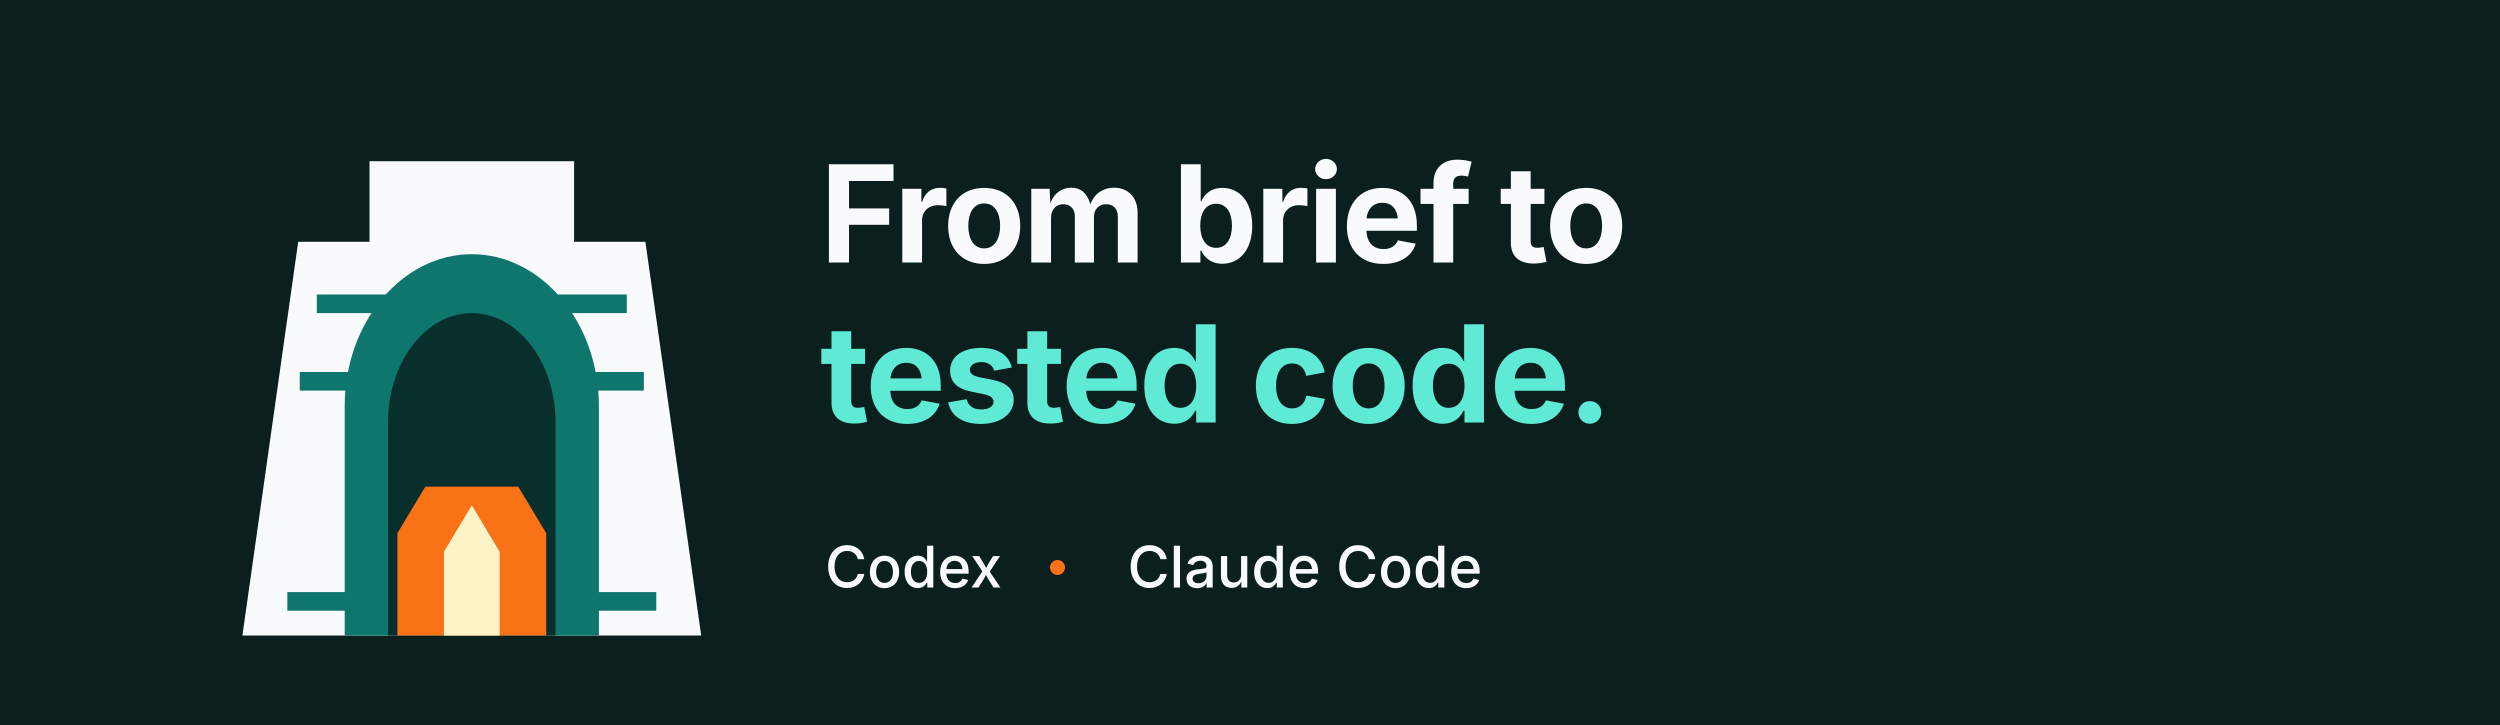
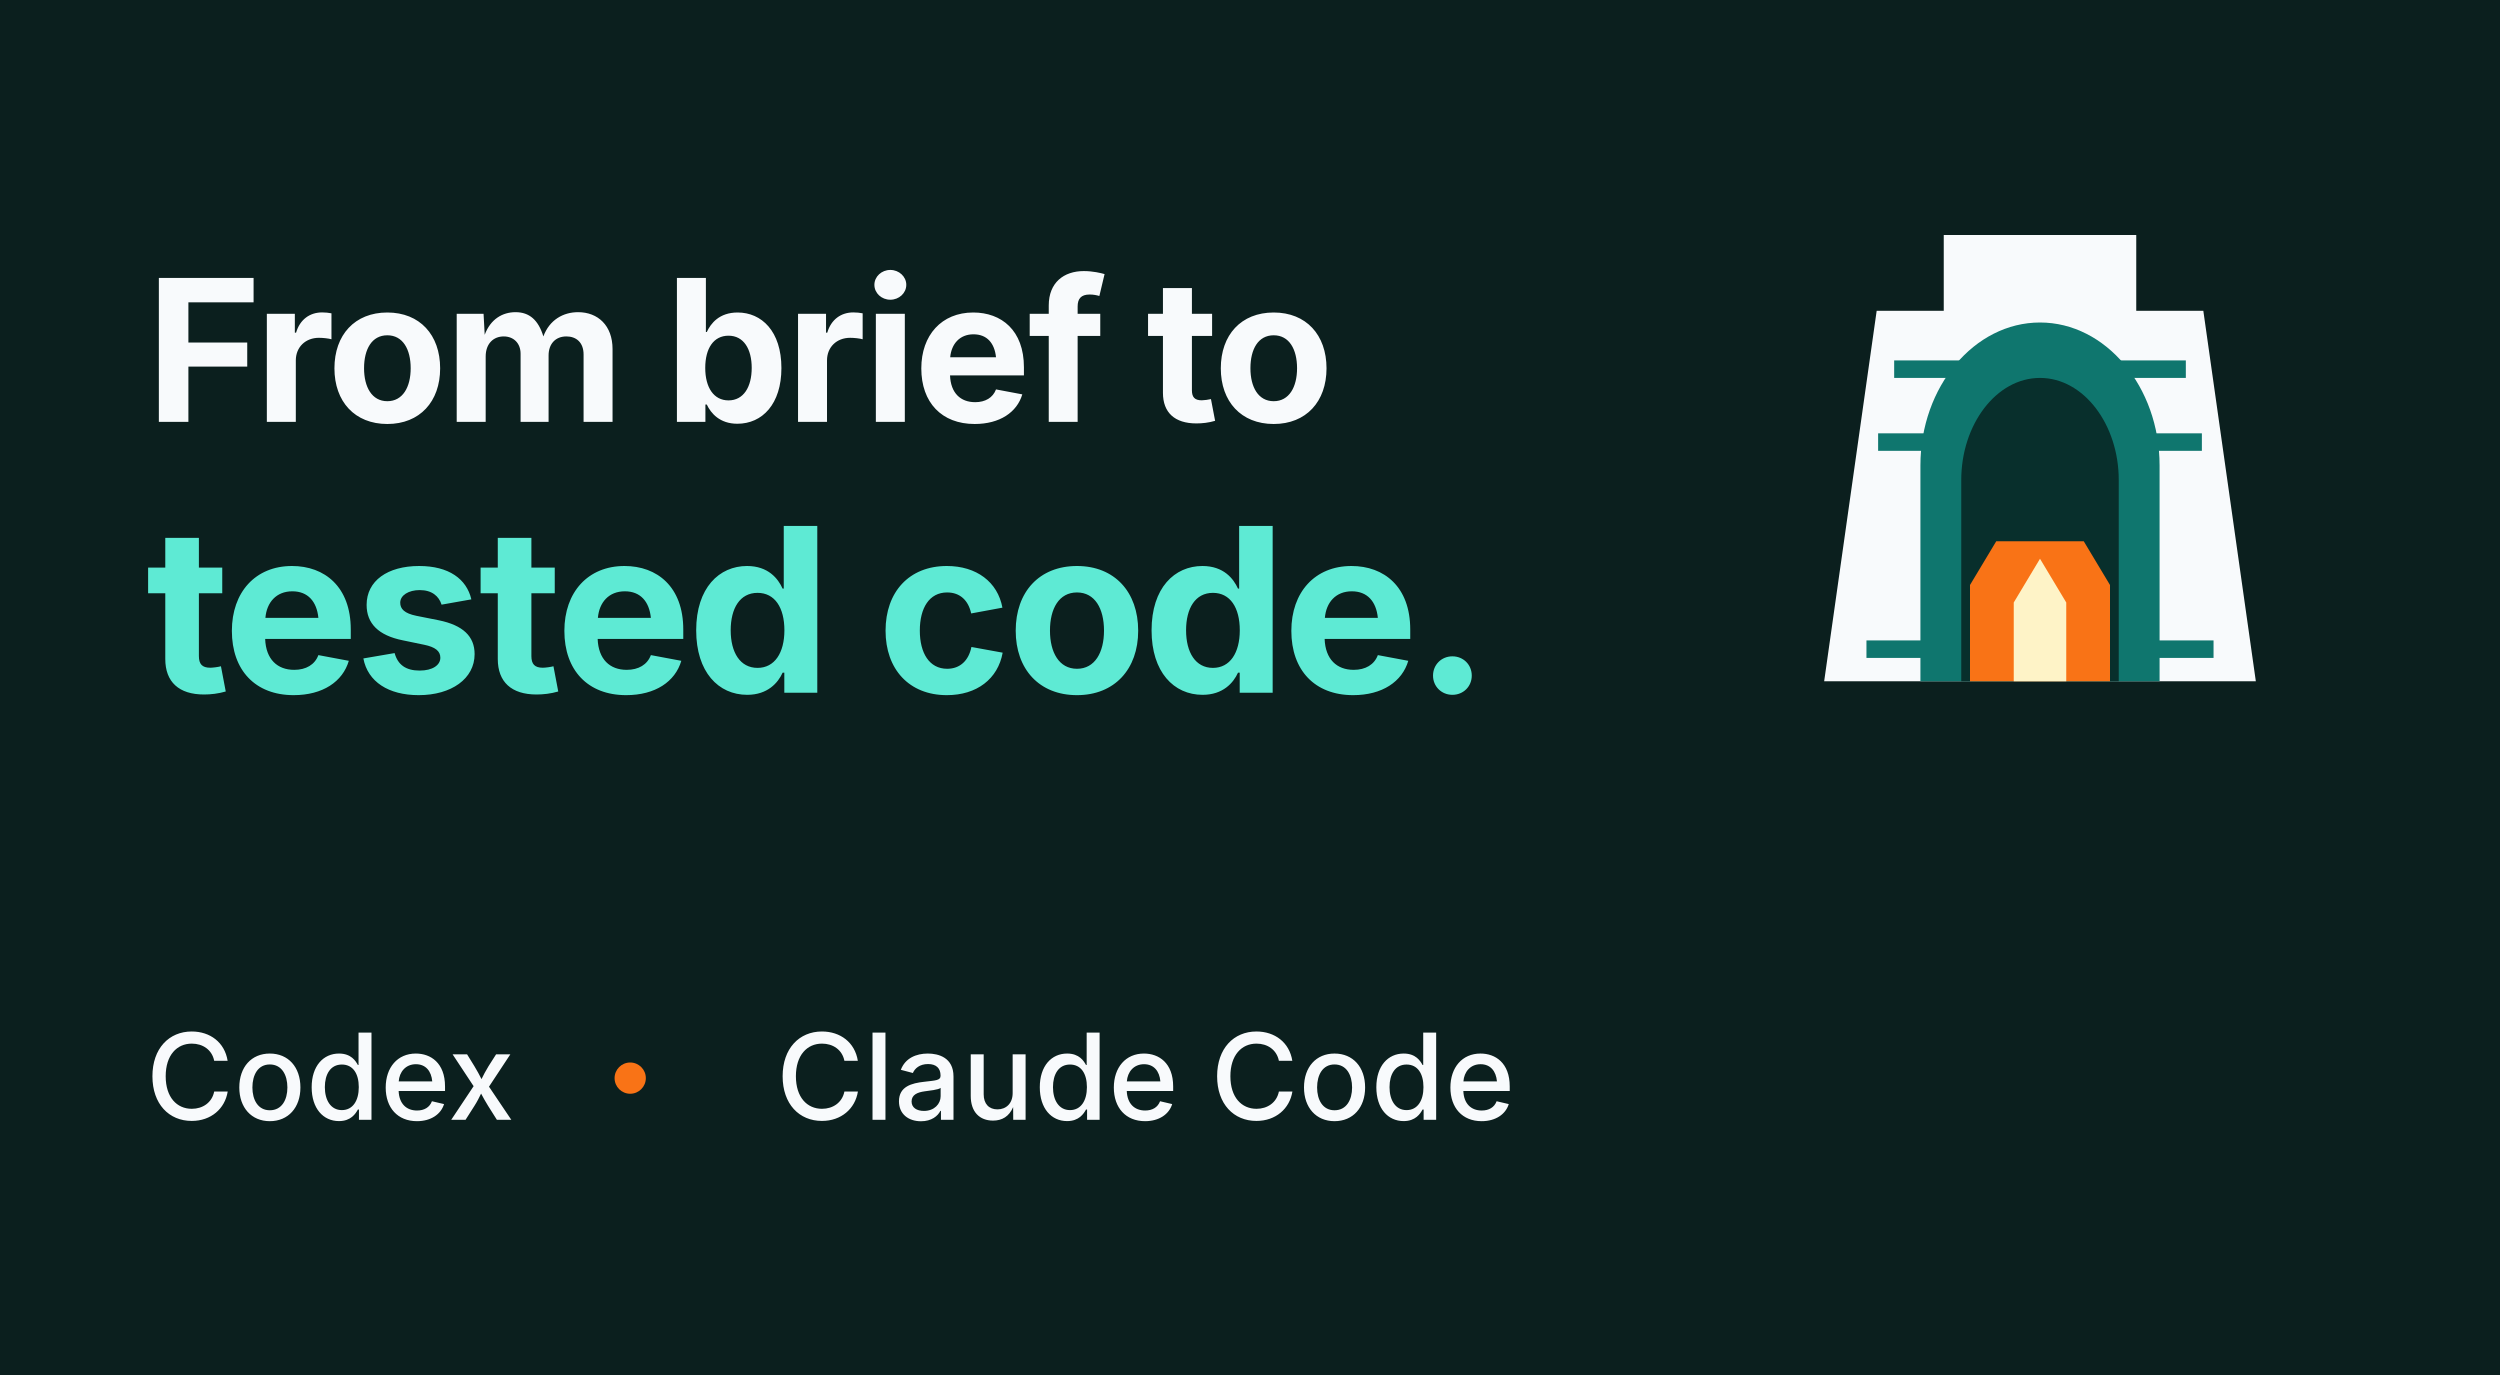
- <svg xmlns="http://www.w3.org/2000/svg" viewBox="0 0 1000 290" role="img" aria-labelledby="title desc">
-   <rect width="1000" height="290" fill="#0B1F1E" />
-   <g transform="translate(30 0) scale(.62)">
+ <svg xmlns="http://www.w3.org/2000/svg" viewBox="0 0 480 264" role="img" aria-labelledby="title desc">
+   <rect width="480" height="264" fill="#0B1F1E" />
+   <g transform="translate(320 16) scale(.28)">
    <path d="M190 104h132v52H190ZM144 156h224l36 254H108Z" fill="#F8FAFC" />
    <path d="M174 410V262c0-54 37-98 82-98s82 44 82 98v148Z" fill="#0F766E" />
    <path d="M202 410V272c0-38 24-70 54-70s54 32 54 70v138Z" fill="#082F2C" />
    <path d="M208 344h96v66h-96ZM226 314h60l18 30h-96Z" fill="#F97316" />
    <path d="M238 410v-54l18-30 18 30v54Z" fill="#FEF3C7" />
    <path d="M156 196h64M292 196h64M145 246h44M323 246h44M137 388h48M327 388h48" fill="none" stroke="#0F766E" stroke-width="12" />
  </g>
  <g font-family="Inter, ui-sans-serif, system-ui, -apple-system, BlinkMacSystemFont, Segoe UI, sans-serif">
-     <text x="328" y="105" fill="#F8FAFC" font-size="54" font-weight="700" letter-spacing="-1.1">From brief to</text>
-     <text x="328" y="169" fill="#5EEAD4" font-size="54" font-weight="700" letter-spacing="-1.1">tested code.</text>
+     <text x="28" y="81" fill="#F8FAFC" font-size="38" font-weight="700" letter-spacing="-.7">From brief to</text>
+     <text x="28" y="133" fill="#5EEAD4" font-size="44" font-weight="700" letter-spacing="-.9">tested code.</text>
    <g fill="#F8FAFC" font-size="23" font-weight="500">
-       <text x="330" y="235">Codex</text>
-       <text x="451" y="235">Claude Code</text>
+       <text x="28" y="215">Codex</text>
+       <text x="149" y="215">Claude Code</text>
    </g>
  </g>
-   <circle cx="423" cy="227" r="3" fill="#F97316" />
+   <circle cx="121" cy="207" r="3" fill="#F97316" />
</svg>
